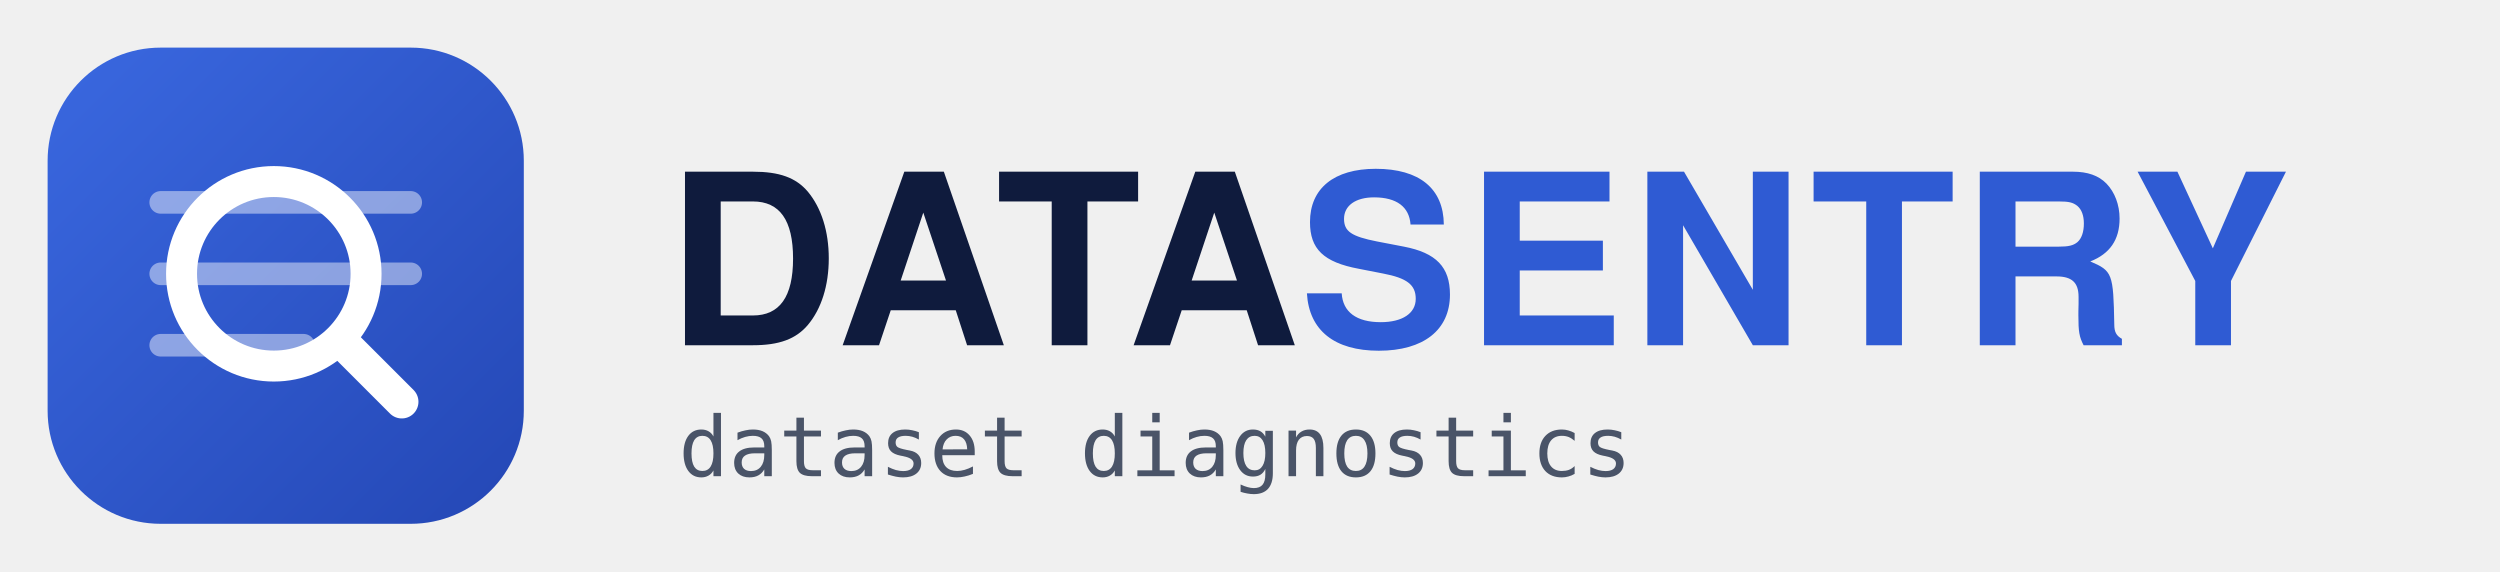
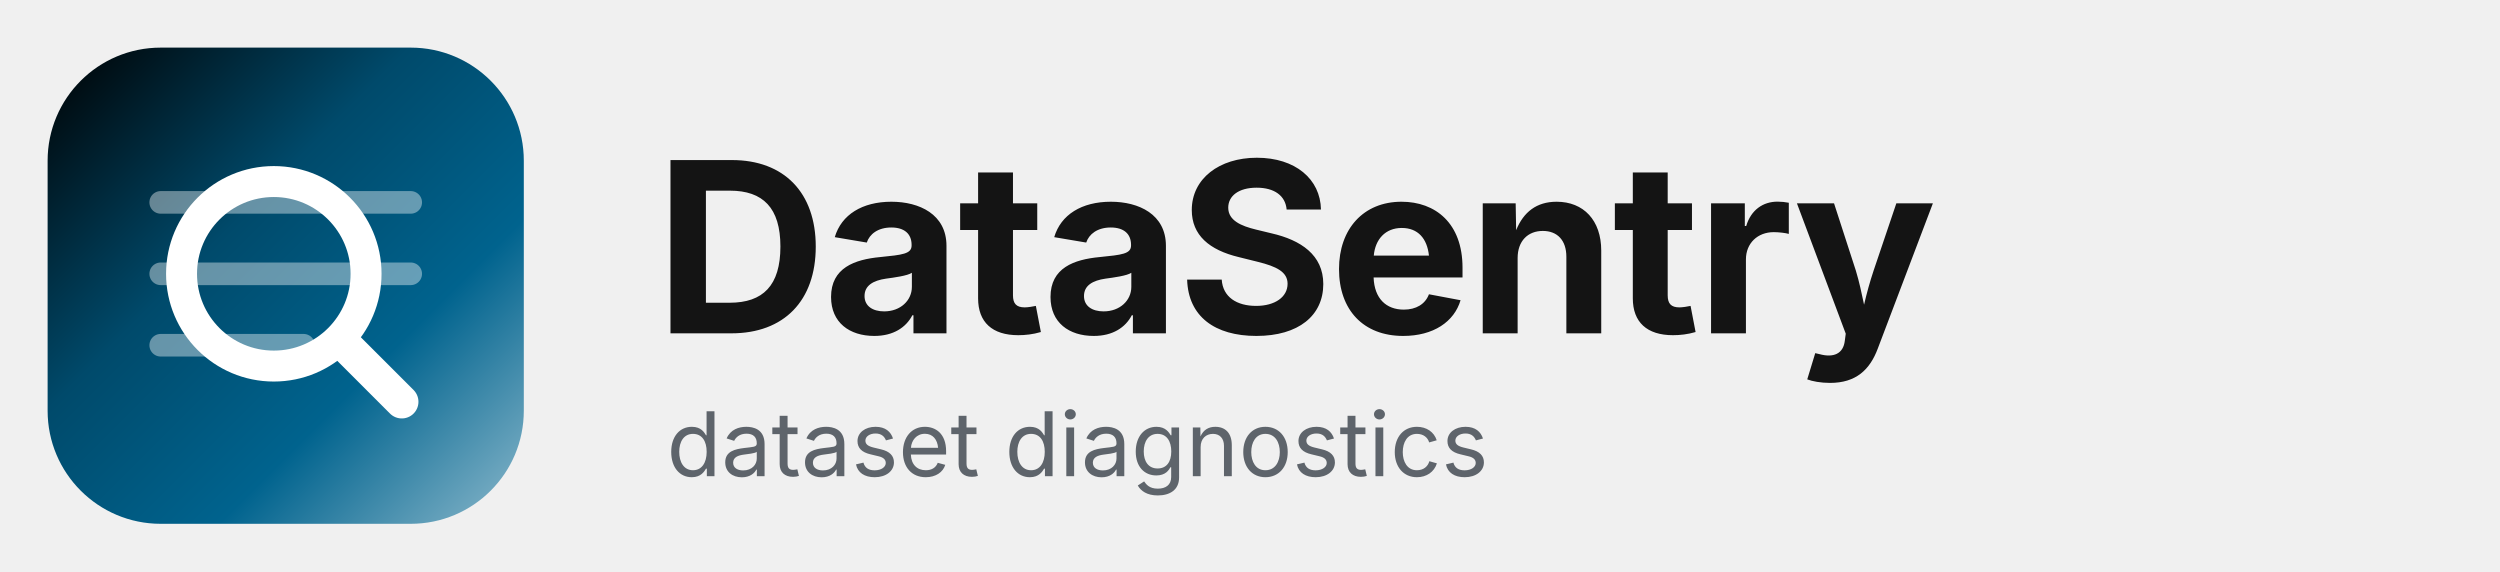
<svg xmlns="http://www.w3.org/2000/svg" viewBox="0 0 420 96" width="420" height="96" role="img" aria-labelledby="title desc">
  <defs>
    <linearGradient id="tile" x1="0" y1="0" x2="1" y2="1">
-       <stop offset="0" stop-color="#3a68e0" />
-       <stop offset="1" stop-color="#2447b5" />
+       <stop offset="0" stop-color="#000000" />
+       <stop offset="0.38" stop-color="#004a6b" />
+       <stop offset="0.68" stop-color="#00638e" />
+       <stop offset="1" stop-color="#8cb9cc" />
    </linearGradient>
  </defs>
  <g transform="translate(8 8)">
    <rect width="80" height="80" rx="19" fill="url(#tile)" />
-     <path d="M19 26h42M19 38h42M19 50h24" stroke="#ffffff" stroke-opacity="0.45" stroke-width="3.8" stroke-linecap="round" />
+     <path d="M19 26h42M19 38h42M19 50h24" stroke="#ffffff" stroke-opacity="0.4" stroke-width="3.8" stroke-linecap="round" />
    <circle cx="38" cy="38" r="15.5" fill="none" stroke="#ffffff" stroke-width="5.2" />
    <path d="M49.4 49.4 59.5 59.5" stroke="#ffffff" stroke-width="5.6" stroke-linecap="round" />
  </g>
-   <text x="112" y="58" font-family="ui-sans-serif, system-ui, -apple-system, 'Segoe UI', Helvetica, Arial, sans-serif" font-size="40" font-weight="750" letter-spacing="1.2" fill="#0f1b3d">DATA<tspan fill="#2f5bd3">SENTRY</tspan>
-   </text>
-   <text x="114" y="80" font-family="ui-monospace, 'Cascadia Code', 'SF Mono', Consolas, monospace" font-size="14" fill="#4a5468">dataset diagnostics</text>
+   <text x="110" y="56" font-family="Inter, -apple-system, 'SF Pro Display', 'Segoe UI', system-ui, Helvetica, Arial, sans-serif" font-size="40" font-weight="650" letter-spacing="-0.6" fill="#141414">DataSentry</text>
+   <text x="112" y="80" font-family="Inter, -apple-system, 'SF Pro Text', 'Segoe UI', system-ui, Helvetica, Arial, sans-serif" font-size="15" fill="#5e646b">dataset diagnostics</text>
</svg>
